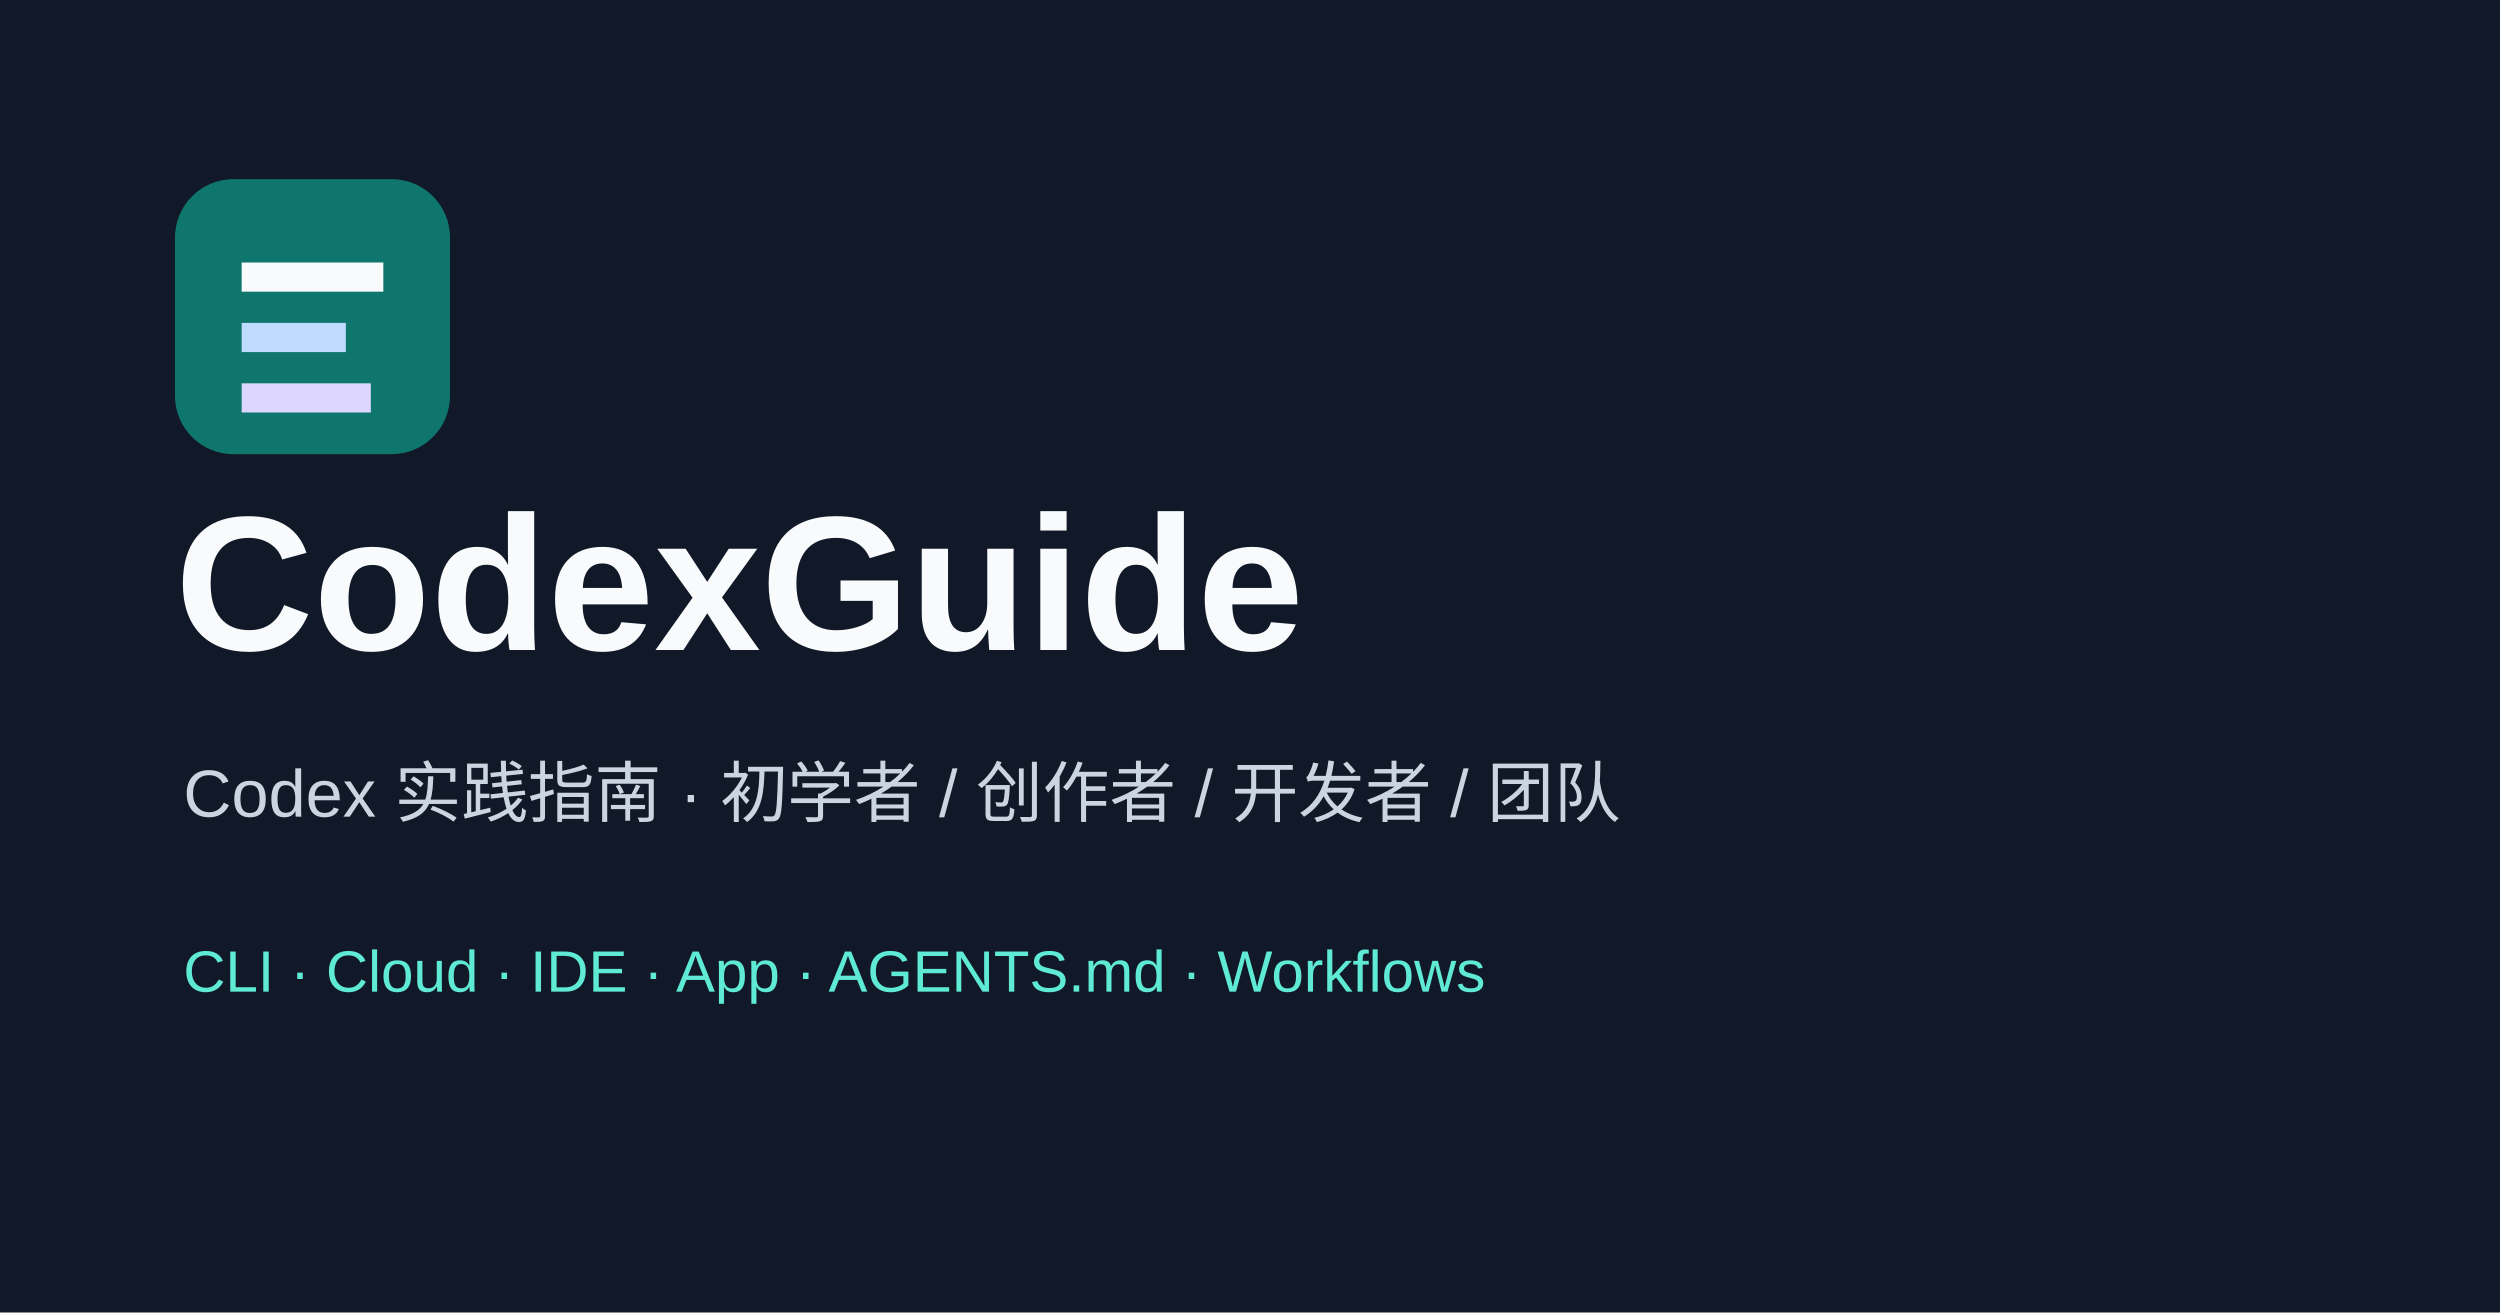
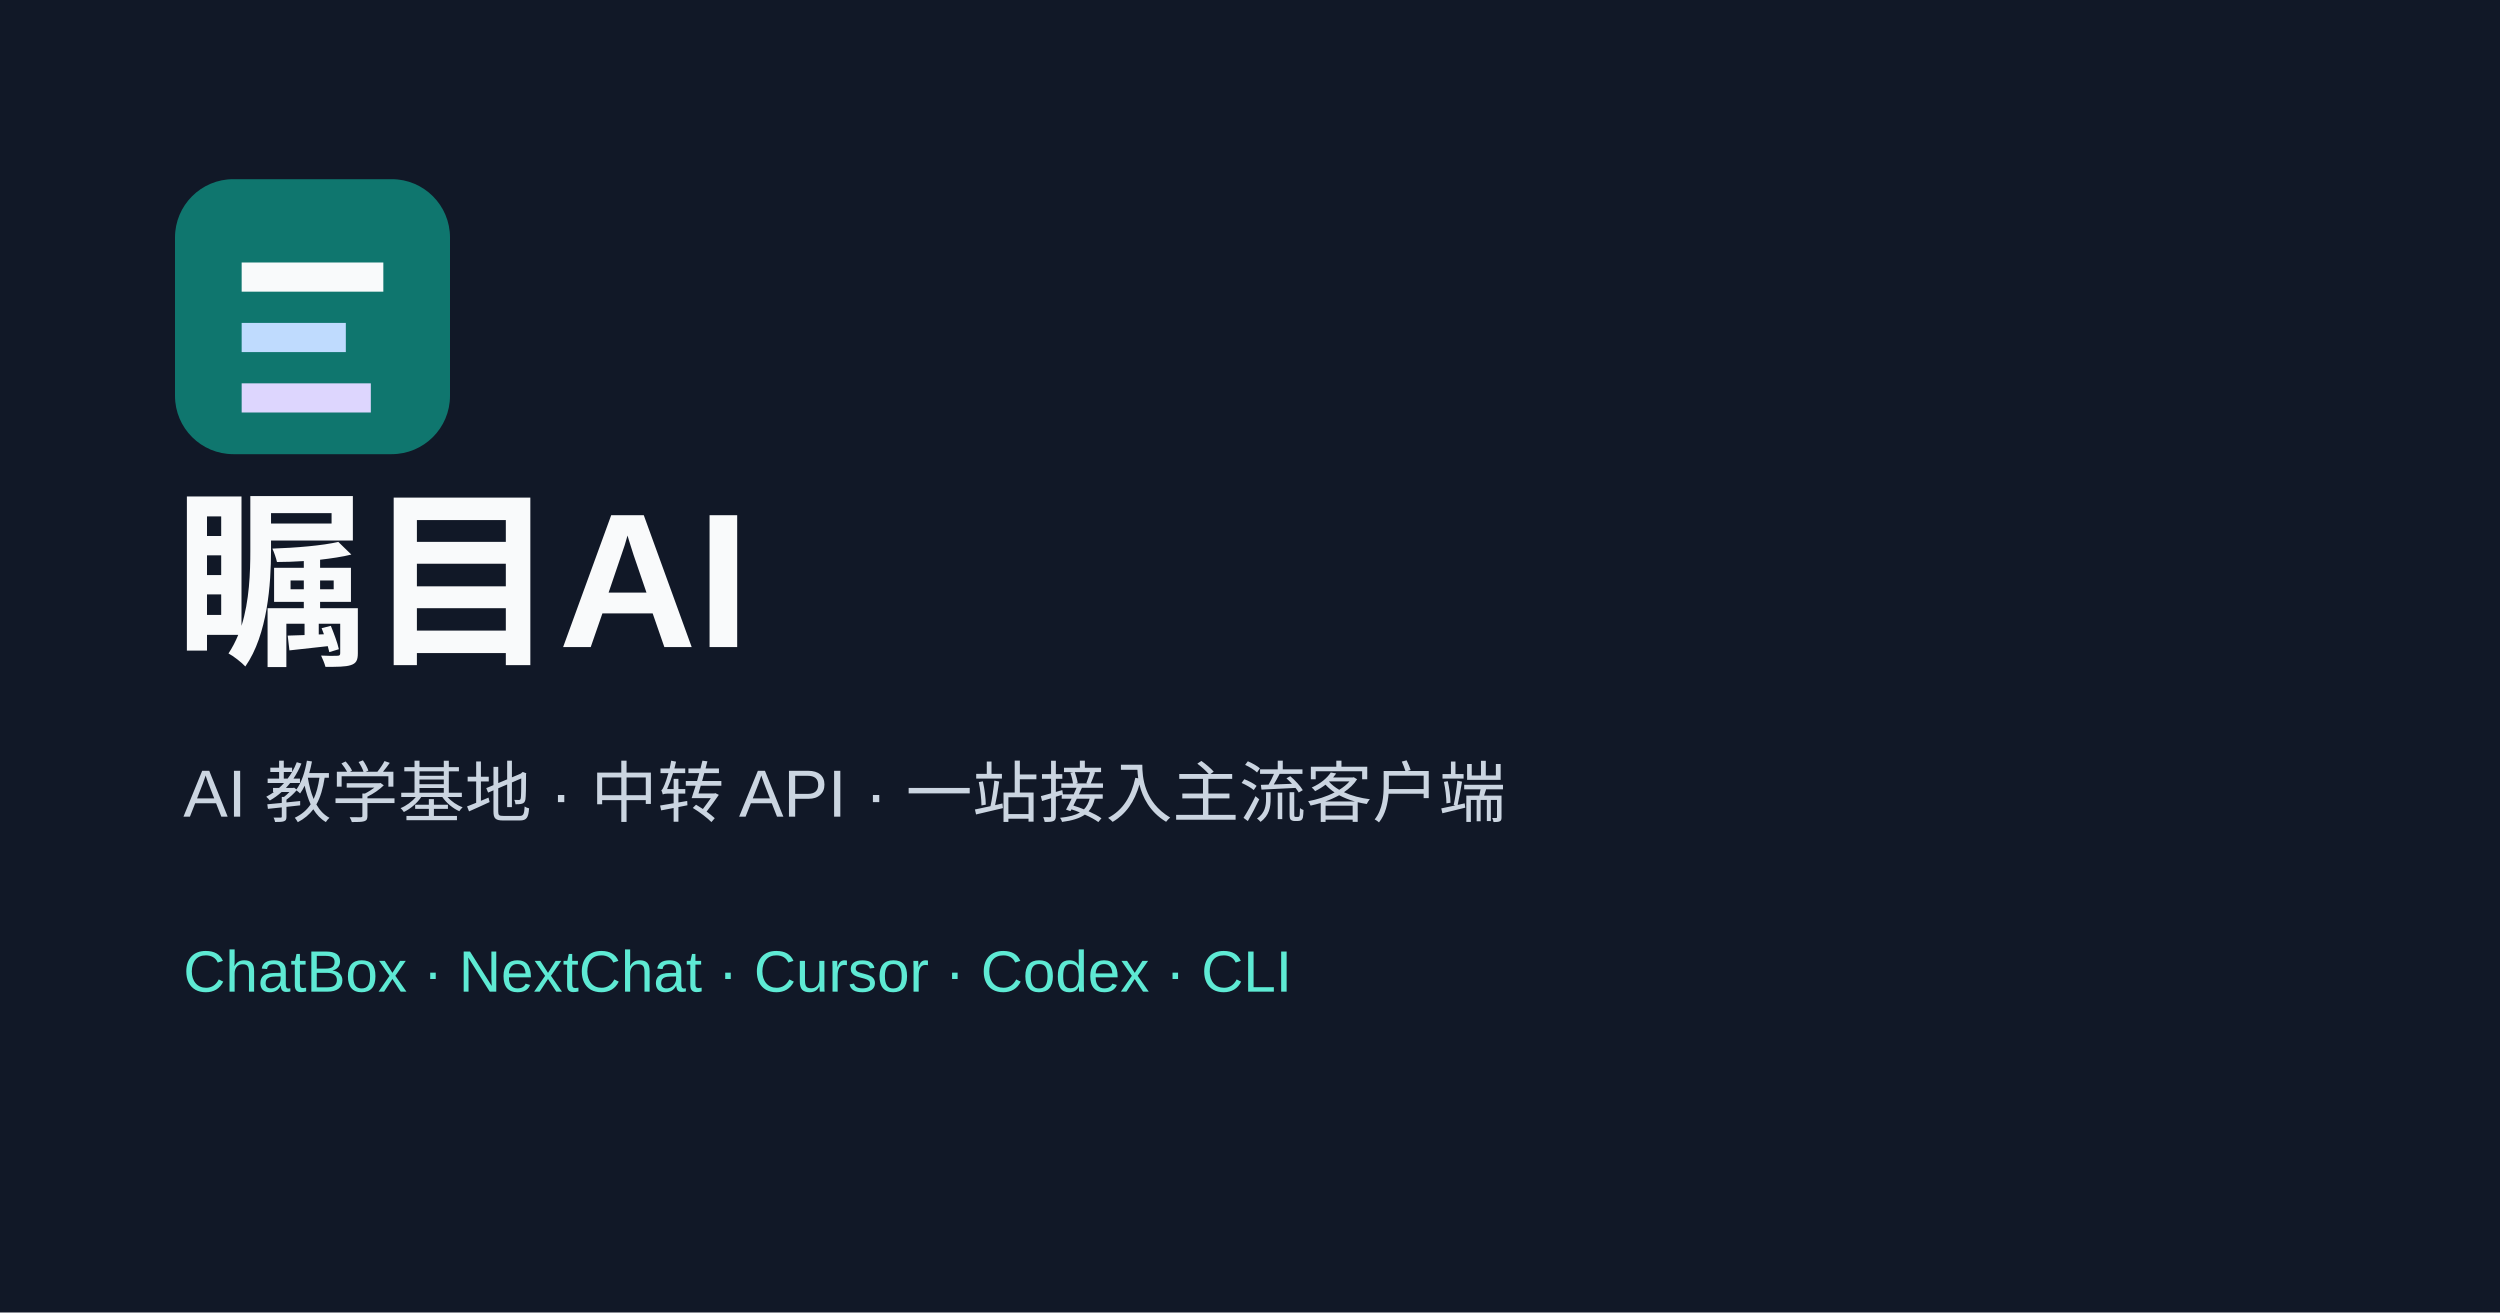
<svg xmlns="http://www.w3.org/2000/svg" width="1200" height="630" fill="none" viewBox="0 0 1200 630">
  <rect width="1200" height="630" fill="#111827" />
  <rect width="132" height="132" x="84" y="86" fill="#0F766E" rx="28" />
  <path fill="#F9FAFB" d="M116 126H184V140H116V126Z" />
  <path fill="#BFDBFE" d="M116 155H166V169H116V155Z" />
  <path fill="#DDD6FE" d="M116 184H178V198H116V184Z" />
-   <text x="84" y="312" fill="#F9FAFB" font-family="Arial, sans-serif" font-size="92" font-weight="700">CodexGuide</text>
-   <text x="88" y="392" fill="#CBD5E1" font-family="Arial, sans-serif" font-size="32">Codex 实践指南 · 初学者 / 创作者 / 开发者 / 团队</text>
-   <text x="88" y="476" fill="#5EEAD4" font-family="Arial, sans-serif" font-size="28">CLI · Cloud · IDE · App · AGENTS.md · Workflows</text>
+   <text x="84" y="312" fill="#F9FAFB" font-family="Arial, sans-serif" font-size="92" font-weight="700">瞩目AI</text>
+   <text x="88" y="392" fill="#CBD5E1" font-family="Arial, sans-serif" font-size="32">AI 教学基地 · 中转 API · 一站接入主流客户端</text>
+   <text x="88" y="476" fill="#5EEAD4" font-family="Arial, sans-serif" font-size="28">ChatBox · NextChat · Cursor · Codex · CLI</text>
</svg>
